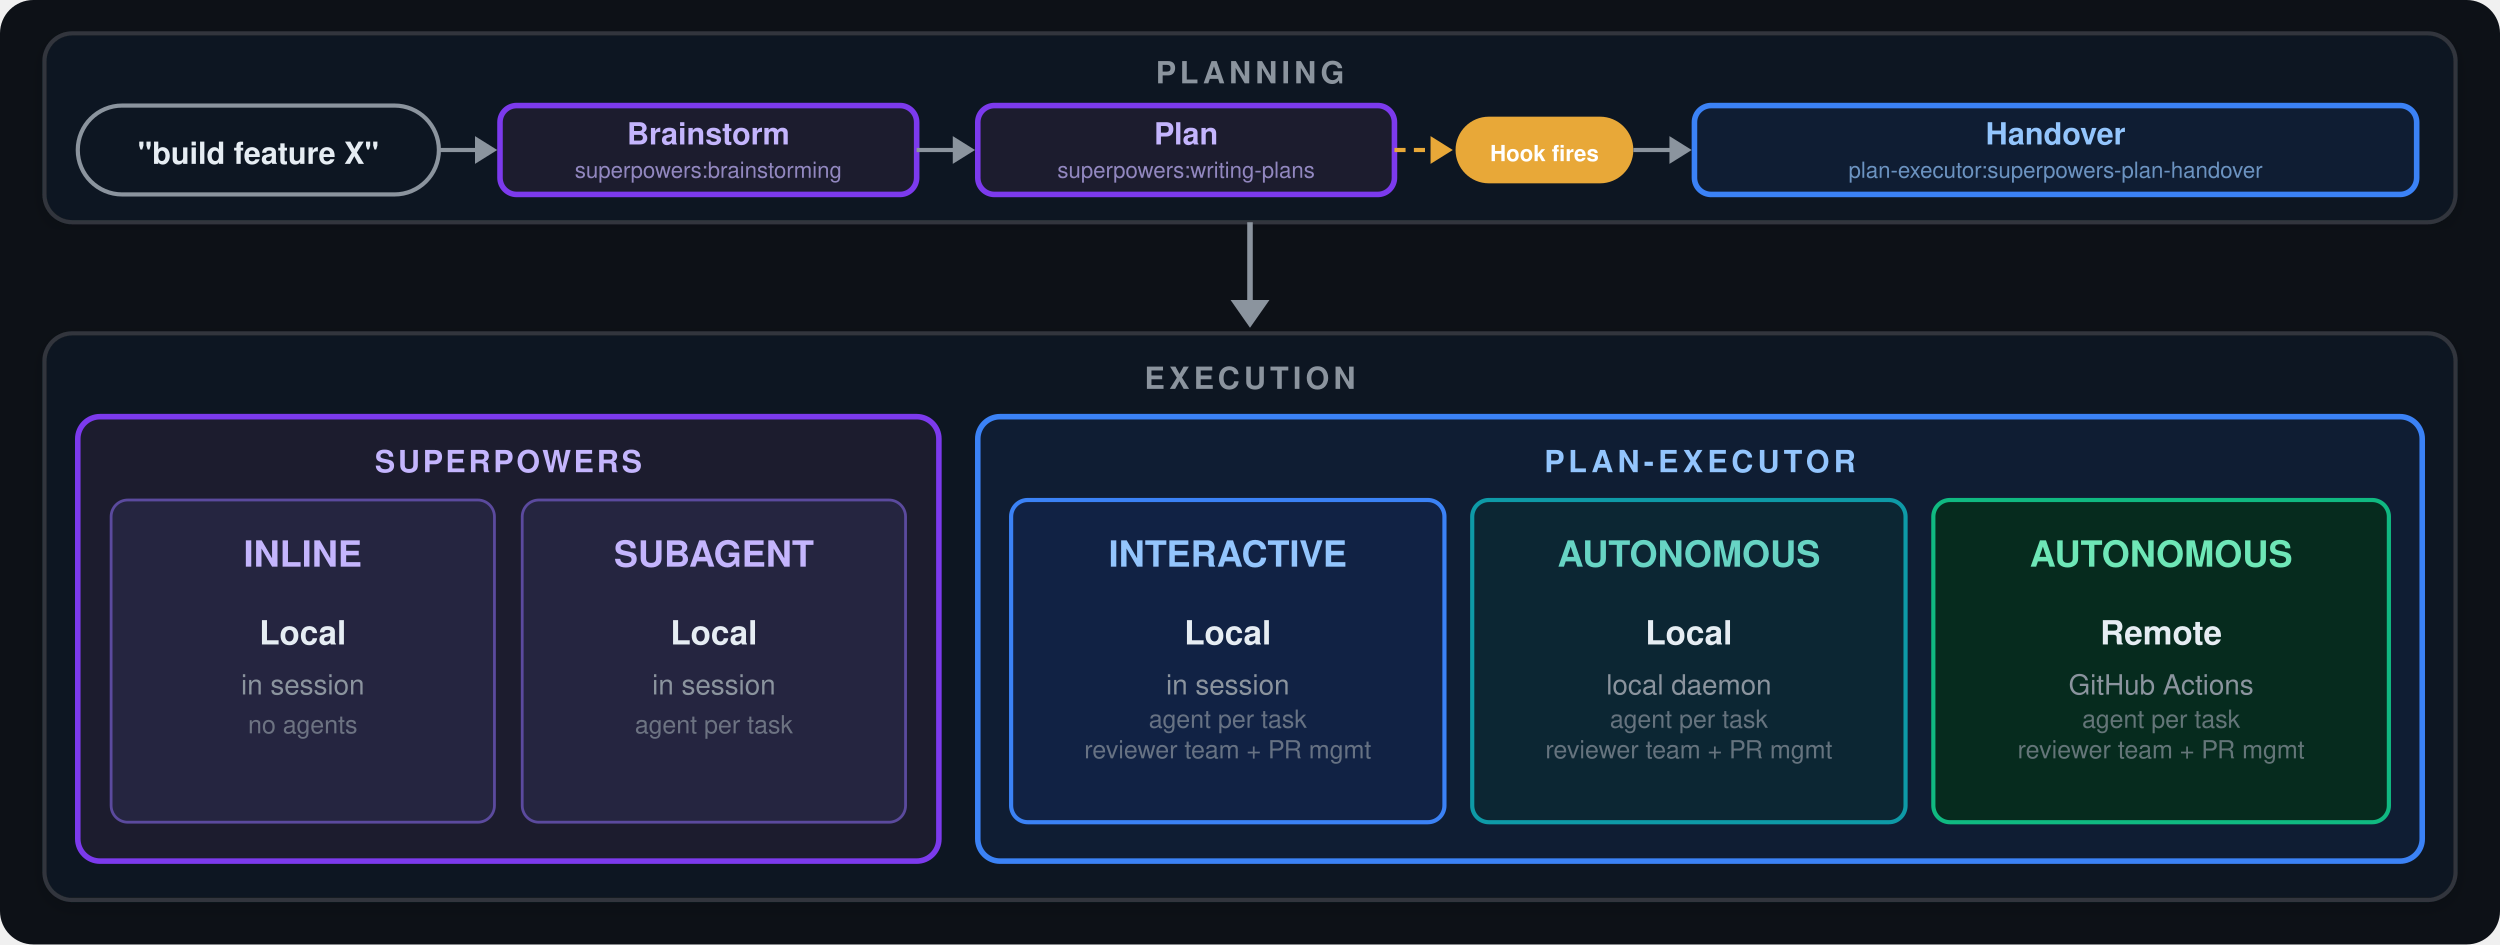
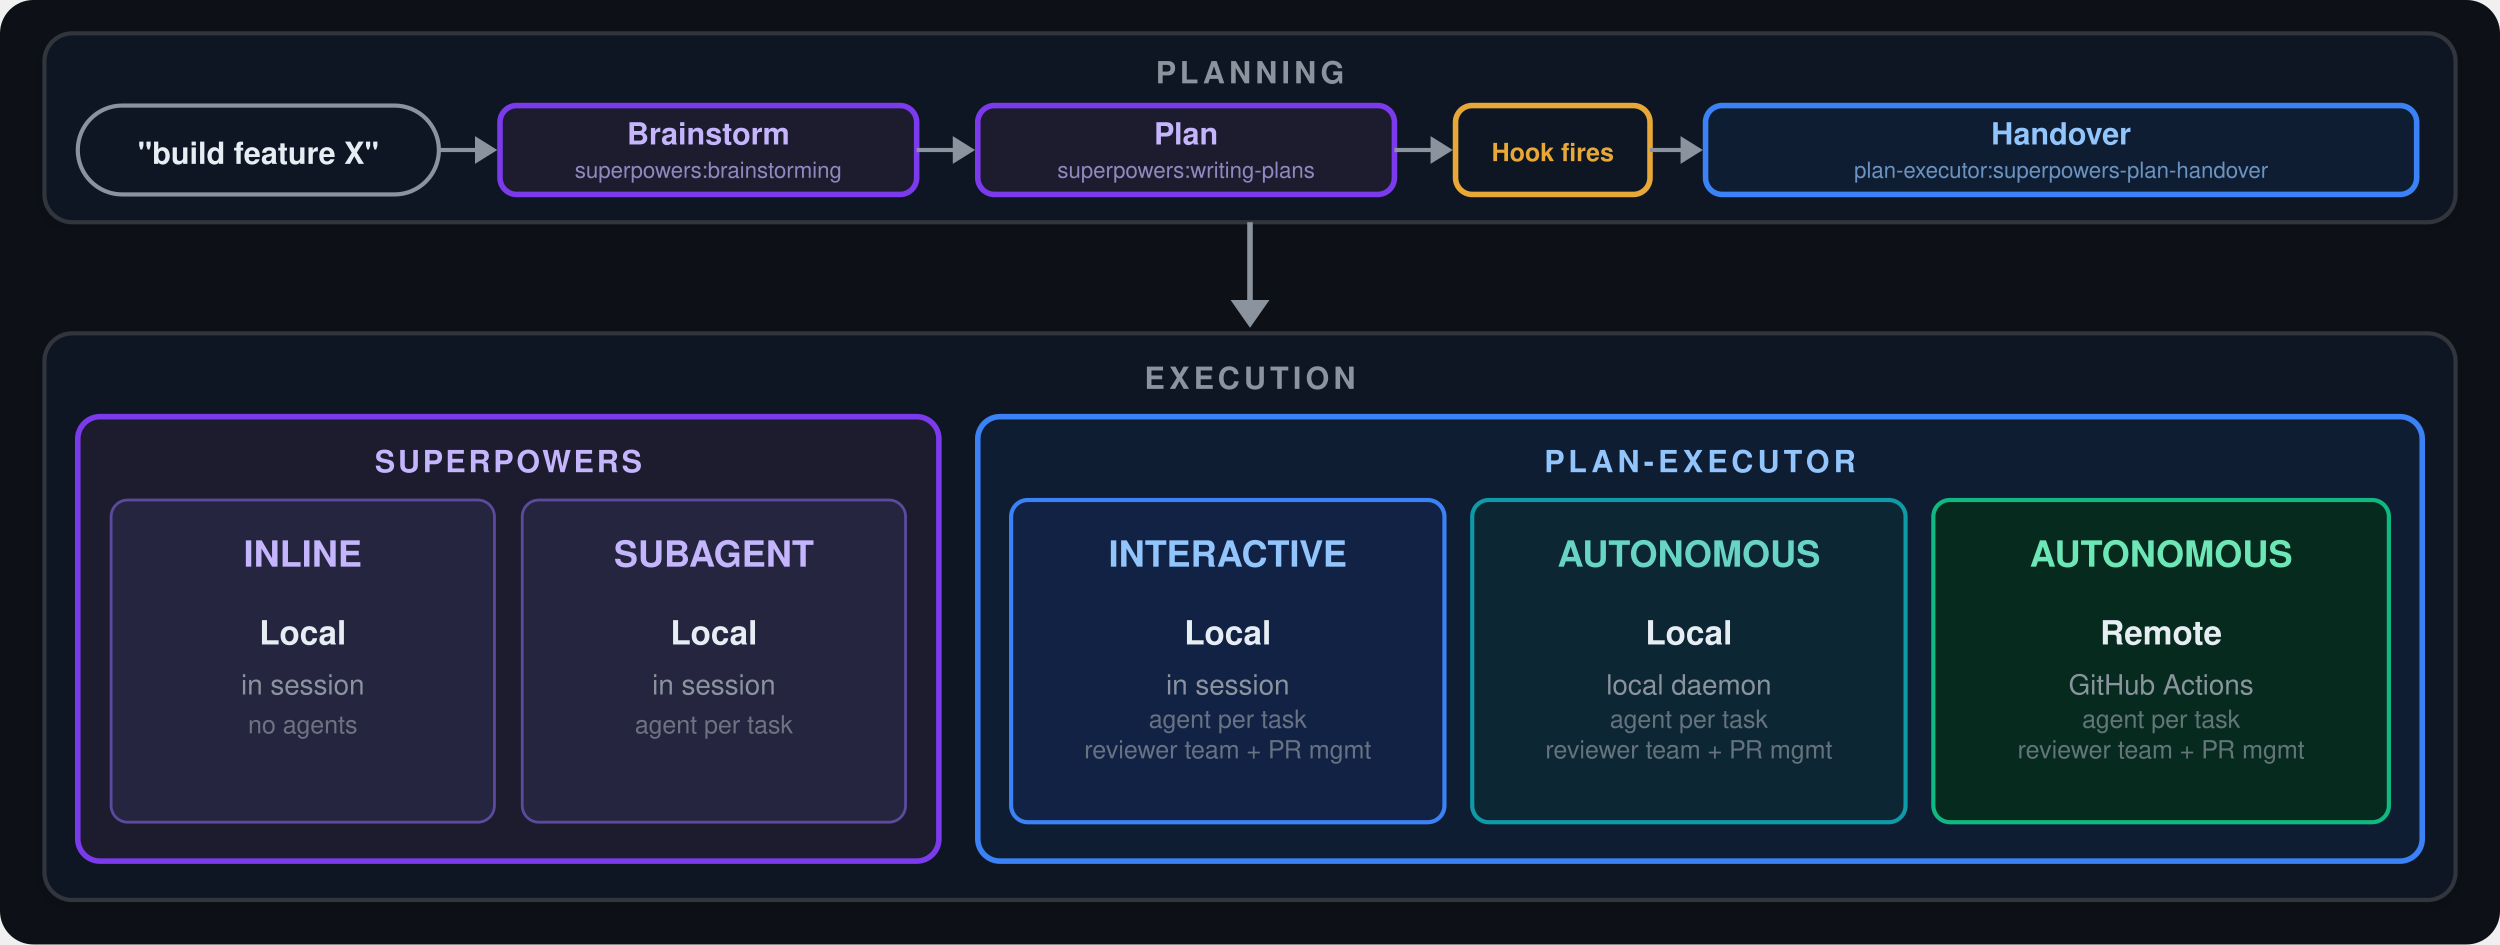
<svg xmlns="http://www.w3.org/2000/svg" viewBox="0 0 900 340" font-family="-apple-system,BlinkMacSystemFont,'Segoe UI',Helvetica,Arial,sans-serif">
  <defs>
    <filter id="shadow" x="-4%" y="-4%" width="108%" height="108%">
      <feDropShadow dx="0" dy="2" stdDeviation="3" flood-opacity="0.15" />
    </filter>
  </defs>
  <rect width="900" height="340" rx="12" fill="#0d1117" />
  <rect x="16" y="12" width="868" height="68" rx="10" fill="#111820" stroke="#30363d" stroke-width="1.5" filter="url(#shadow)" />
  <text x="450" y="30" text-anchor="middle" fill="#8b949e" font-size="11" font-weight="600" letter-spacing="1.5">PLANNING</text>
  <rect x="28" y="38" width="130" height="32" rx="16" fill="none" stroke="#8b949e" stroke-width="1.5" />
  <text x="93" y="59" text-anchor="middle" fill="#e6edf3" font-size="11" font-weight="600">"build feature X"</text>
  <line x1="158" y1="54" x2="174" y2="54" stroke="#8b949e" stroke-width="1.5" />
  <polygon points="171,49 179,54 171,59" fill="#8b949e" />
  <rect x="180" y="38" width="150" height="32" rx="6" fill="#1c1c2e" stroke="#7c3aed" stroke-width="2" />
  <text x="255" y="52" text-anchor="middle" fill="#c4b5fd" font-size="11" font-weight="700">Brainstorm</text>
  <text x="255" y="64" text-anchor="middle" fill="#c4b5fd" font-size="8" opacity="0.7">superpowers:brainstorming</text>
  <line x1="330" y1="54" x2="346" y2="54" stroke="#8b949e" stroke-width="1.5" />
  <polygon points="343,49 351,54 343,59" fill="#8b949e" />
  <rect x="352" y="38" width="150" height="32" rx="6" fill="#1c1c2e" stroke="#7c3aed" stroke-width="2" />
  <text x="427" y="52" text-anchor="middle" fill="#c4b5fd" font-size="11" font-weight="700">Plan</text>
  <text x="427" y="64" text-anchor="middle" fill="#c4b5fd" font-size="8" opacity="0.7">superpowers:writing-plans</text>
-   <line x1="502" y1="54" x2="518" y2="54" stroke="#e8a838" stroke-width="1.5" stroke-dasharray="4,3" />
-   <polygon points="515,49 523,54 515,59" fill="#e8a838" />
-   <rect x="524" y="42" width="64" height="24" rx="12" fill="#e8a838" />
-   <text x="556" y="58" text-anchor="middle" fill="#fff" font-size="8" font-weight="600">Hook fires</text>
-   <line x1="588" y1="54" x2="604" y2="54" stroke="#8b949e" stroke-width="1.5" />
-   <polygon points="601,49 609,54 601,59" fill="#8b949e" />
-   <rect x="610" y="38" width="260" height="32" rx="6" fill="#0f1d33" stroke="#3b82f6" stroke-width="2" />
-   <text x="740" y="52" text-anchor="middle" fill="#93c5fd" font-size="11" font-weight="700">Handover</text>
-   <text x="740" y="64" text-anchor="middle" fill="#93c5fd" font-size="8" opacity="0.7">plan-executor:superpowers-plan-handover</text>
+   <line x1="502" y1="54" x2="518" y2="54" stroke="#8b949e" stroke-width="1.5" />
+   <polygon points="515,49 523,54 515,59" fill="#8b949e" />
+   <rect x="524" y="38" width="70" height="32" rx="6" fill="none" stroke="#e8a838" stroke-width="2" />
+   <text x="559" y="58" text-anchor="middle" fill="#e8a838" font-size="9" font-weight="600">Hook fires</text>
+   <line x1="594" y1="54" x2="608" y2="54" stroke="#8b949e" stroke-width="1.5" />
+   <polygon points="605,49 613,54 605,59" fill="#8b949e" />
+   <rect x="614" y="38" width="256" height="32" rx="6" fill="#0f1d33" stroke="#3b82f6" stroke-width="2" />
+   <text x="742" y="52" text-anchor="middle" fill="#93c5fd" font-size="11" font-weight="700">Handover</text>
+   <text x="742" y="64" text-anchor="middle" fill="#93c5fd" font-size="8" opacity="0.7">plan-executor:superpowers-plan-handover</text>
  <line x1="450" y1="80" x2="450" y2="112" stroke="#8b949e" stroke-width="2" />
  <polygon points="443,108 450,118 457,108" fill="#8b949e" />
  <rect x="16" y="120" width="868" height="204" rx="10" fill="#111820" stroke="#30363d" stroke-width="1.5" filter="url(#shadow)" />
  <text x="450" y="140" text-anchor="middle" fill="#8b949e" font-size="11" font-weight="600" letter-spacing="1.5">EXECUTION</text>
  <rect x="28" y="150" width="310" height="160" rx="8" fill="#1c1c2e" stroke="#7c3aed" stroke-width="2" />
  <text x="183" y="170" text-anchor="middle" fill="#c4b5fd" font-size="11" font-weight="600" letter-spacing="1">SUPERPOWERS</text>
  <rect x="40" y="180" width="138" height="116" rx="6" fill="#252540" stroke="#5b4a9e" stroke-width="1" />
  <text x="109" y="204" text-anchor="middle" fill="#c4b5fd" font-size="13" font-weight="600">INLINE</text>
  <text x="109" y="232" text-anchor="middle" fill="#e6edf3" font-size="12" font-weight="600">Local</text>
  <text x="109" y="250" text-anchor="middle" fill="#8b949e" font-size="10">in session</text>
  <text x="109" y="264" text-anchor="middle" fill="#8b949e" font-size="9" opacity="0.7">no agents</text>
  <rect x="188" y="180" width="138" height="116" rx="6" fill="#252540" stroke="#5b4a9e" stroke-width="1" />
  <text x="257" y="204" text-anchor="middle" fill="#c4b5fd" font-size="13" font-weight="600">SUBAGENT</text>
  <text x="257" y="232" text-anchor="middle" fill="#e6edf3" font-size="12" font-weight="600">Local</text>
  <text x="257" y="250" text-anchor="middle" fill="#8b949e" font-size="10">in session</text>
  <text x="257" y="264" text-anchor="middle" fill="#8b949e" font-size="9" opacity="0.7">agent per task</text>
  <rect x="352" y="150" width="520" height="160" rx="8" fill="#0f1d33" stroke="#3b82f6" stroke-width="2" />
  <text x="612" y="170" text-anchor="middle" fill="#93c5fd" font-size="11" font-weight="700" letter-spacing="1.5">PLAN-EXECUTOR</text>
  <rect x="364" y="180" width="156" height="116" rx="6" fill="#112244" stroke="#3b82f6" stroke-width="1.5" />
  <text x="442" y="204" text-anchor="middle" fill="#93c5fd" font-size="13" font-weight="600">INTERACTIVE</text>
  <text x="442" y="232" text-anchor="middle" fill="#e6edf3" font-size="12" font-weight="600">Local</text>
  <text x="442" y="250" text-anchor="middle" fill="#8b949e" font-size="10">in session</text>
  <text x="442" y="262" text-anchor="middle" fill="#8b949e" font-size="9" opacity="0.7">agent per task</text>
  <text x="442" y="273" text-anchor="middle" fill="#8b949e" font-size="9" opacity="0.7">reviewer team + PR mgmt</text>
  <rect x="530" y="180" width="156" height="116" rx="6" fill="#0c2633" stroke="#0e9aa7" stroke-width="1.5" />
  <text x="608" y="204" text-anchor="middle" fill="#67d4c4" font-size="13" font-weight="600">AUTONOMOUS</text>
  <text x="608" y="232" text-anchor="middle" fill="#e6edf3" font-size="12" font-weight="600">Local</text>
  <text x="608" y="250" text-anchor="middle" fill="#8b949e" font-size="10">local daemon</text>
  <text x="608" y="262" text-anchor="middle" fill="#8b949e" font-size="9" opacity="0.7">agent per task</text>
  <text x="608" y="273" text-anchor="middle" fill="#8b949e" font-size="9" opacity="0.7">reviewer team + PR mgmt</text>
  <rect x="696" y="180" width="164" height="116" rx="6" fill="#062b1e" stroke="#10b981" stroke-width="1.5" />
  <text x="778" y="204" text-anchor="middle" fill="#6ee7b7" font-size="13" font-weight="600">AUTONOMOUS</text>
  <text x="778" y="232" text-anchor="middle" fill="#e6edf3" font-size="12" font-weight="600">Remote</text>
  <text x="778" y="250" text-anchor="middle" fill="#8b949e" font-size="10">GitHub Actions</text>
  <text x="778" y="262" text-anchor="middle" fill="#8b949e" font-size="9" opacity="0.7">agent per task</text>
  <text x="778" y="273" text-anchor="middle" fill="#8b949e" font-size="9" opacity="0.7">reviewer team + PR mgmt</text>
</svg>
